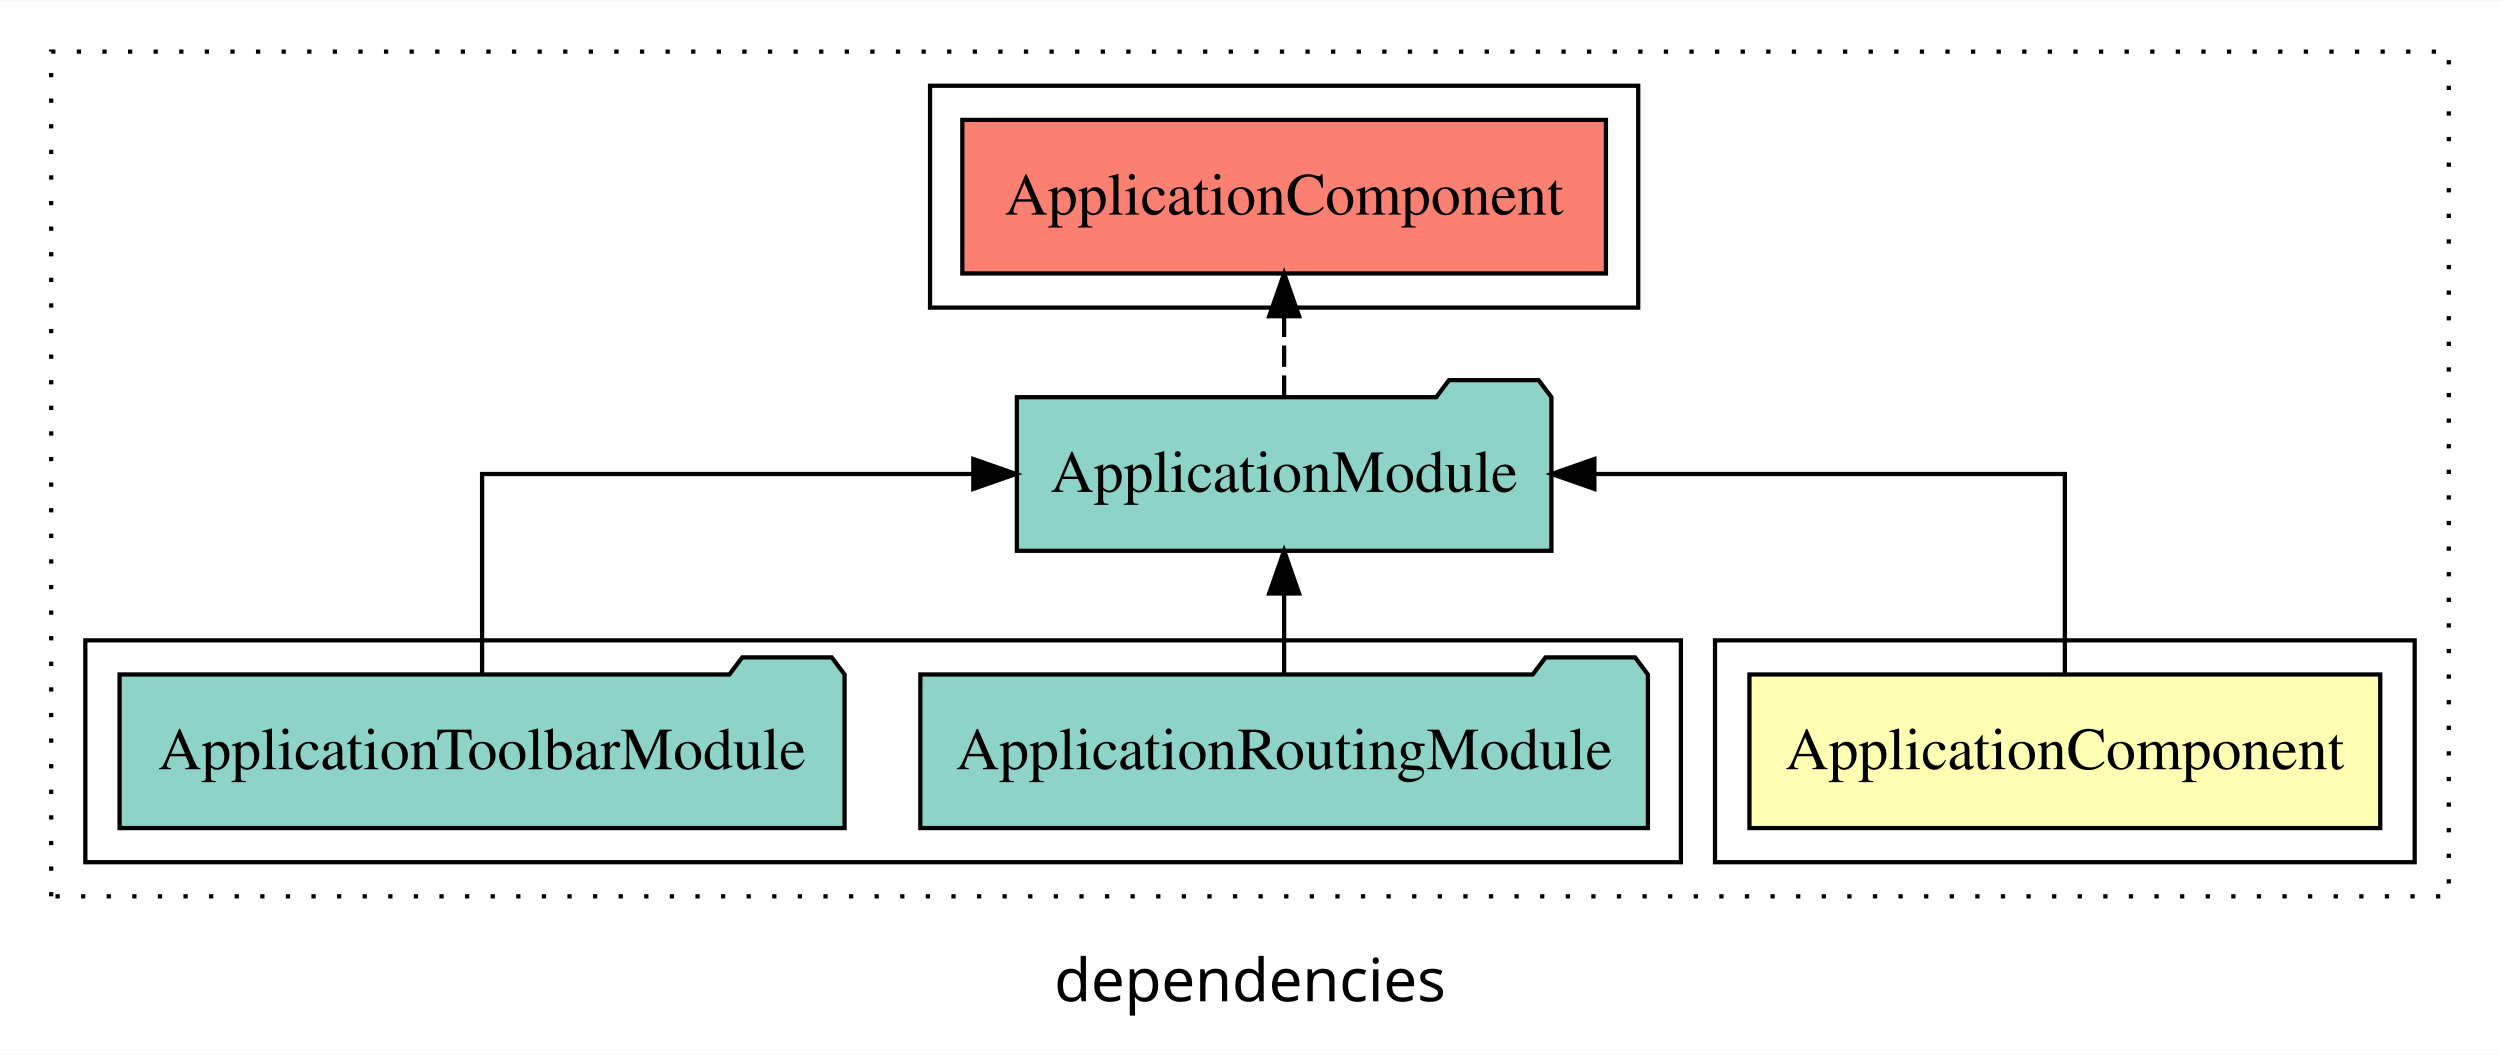
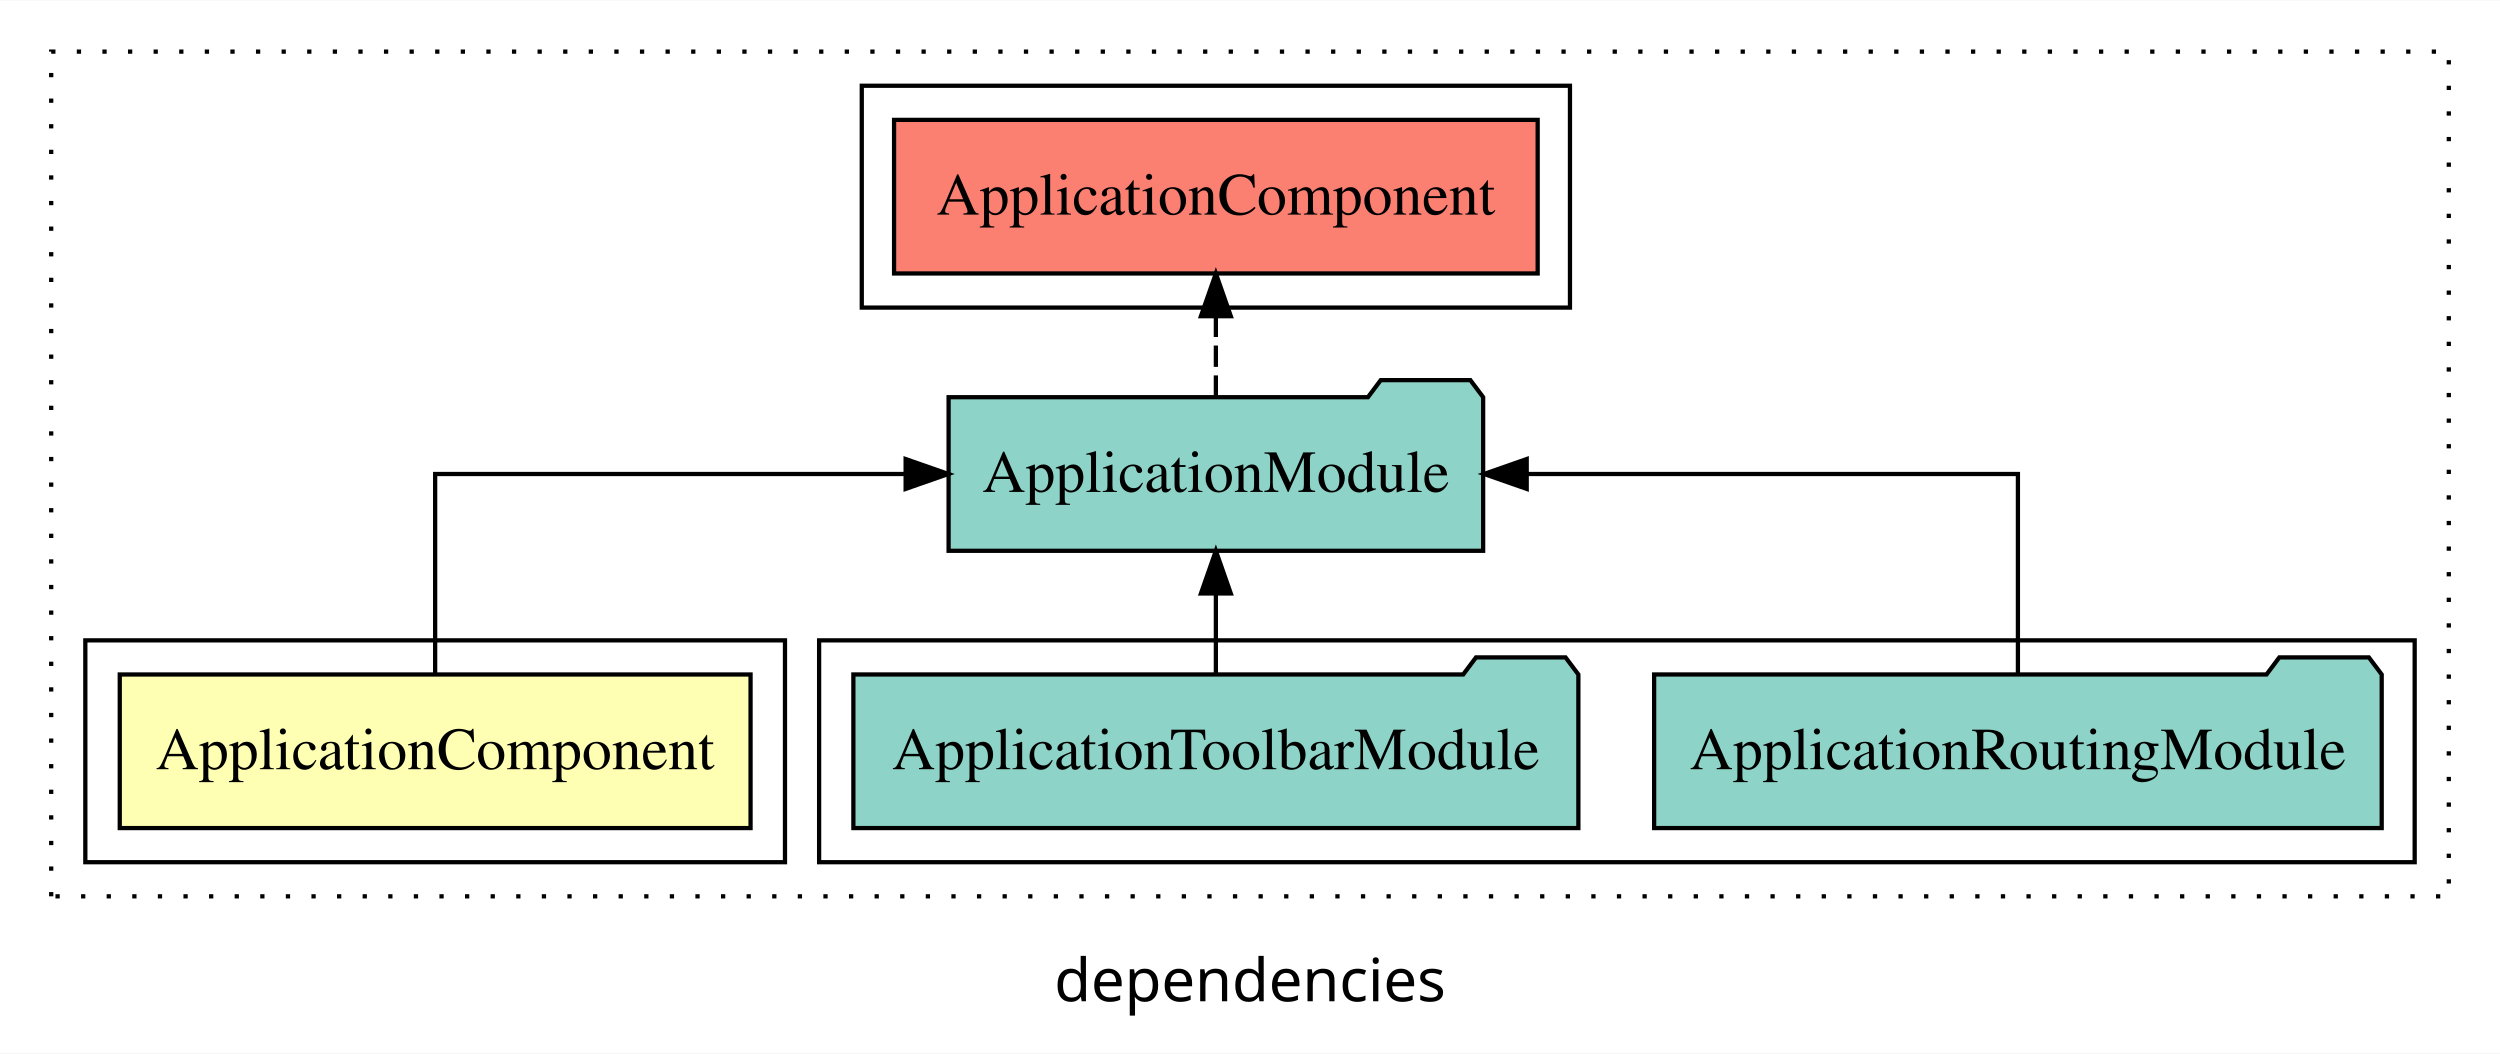
<svg xmlns="http://www.w3.org/2000/svg" width="586pt" height="247pt" viewBox="0.00 0.00 586.00 246.80">
  <g id="graph0" class="graph" transform="scale(1 1) rotate(0) translate(4 242.8)">
    <polygon fill="white" stroke="transparent" points="-4,4 -4,-242.8 582,-242.8 582,4 -4,4" />
    <text text-anchor="middle" x="289" y="-8.2" font-family="sans-serif" font-size="14.00">dependencies</text>
    <g id="clust1" class="cluster">
      <polygon fill="none" stroke="black" stroke-dasharray="1,5" points="8,-32.8 8,-230.8 570,-230.8 570,-32.8 8,-32.8" />
    </g>
-     <g id="clust2" class="cluster">
-       <polygon fill="none" stroke="black" points="398,-40.8 398,-92.8 562,-92.8 562,-40.8 398,-40.8" />
-     </g>
    <g id="clust4" class="cluster">
-       <polygon fill="none" stroke="black" points="16,-40.8 16,-92.8 390,-92.8 390,-40.8 16,-40.8" />
+       <polygon fill="none" stroke="black" points="188,-40.8 188,-92.8 562,-92.8 562,-40.8 188,-40.8" />
    </g>
    <g id="clust5" class="cluster">
-       <polygon fill="none" stroke="black" points="214,-170.8 214,-222.8 380,-222.8 380,-170.8 214,-170.8" />
+       <polygon fill="none" stroke="black" points="198,-170.8 198,-222.8 364,-222.8 364,-170.8 198,-170.8" />
+     </g>
+     <g id="clust2" class="cluster">
+       <polygon fill="none" stroke="black" points="16,-40.8 16,-92.8 180,-92.8 180,-40.8 16,-40.8" />
    </g>
    <g id="node1" class="node">
-       <polygon fill="#ffffb3" stroke="black" points="553.93,-84.8 406.07,-84.8 406.07,-48.8 553.93,-48.8 553.93,-84.8" />
-       <text text-anchor="middle" x="480" y="-62.6" font-family="Times,serif" font-size="14.00">ApplicationComponent</text>
+       <polygon fill="#ffffb3" stroke="black" points="171.93,-84.8 24.07,-84.8 24.07,-48.8 171.93,-48.8 171.93,-84.8" />
+       <text text-anchor="middle" x="98" y="-62.6" font-family="Times,serif" font-size="14.00">ApplicationComponent</text>
    </g>
    <g id="node2" class="node">
-       <polygon fill="#8dd3c7" stroke="black" points="359.65,-149.8 356.65,-153.8 335.65,-153.8 332.65,-149.8 234.35,-149.8 234.35,-113.8 359.65,-113.8 359.65,-149.8" />
-       <text text-anchor="middle" x="297" y="-127.6" font-family="Times,serif" font-size="14.00">ApplicationModule</text>
+       <polygon fill="#8dd3c7" stroke="black" points="343.65,-149.8 340.65,-153.8 319.65,-153.8 316.65,-149.8 218.35,-149.8 218.35,-113.8 343.65,-113.8 343.65,-149.8" />
+       <text text-anchor="middle" x="281" y="-127.6" font-family="Times,serif" font-size="14.00">ApplicationModule</text>
    </g>
    <g id="edge1" class="edge">
-       <path fill="none" stroke="black" d="M480,-84.91C480,-104.14 480,-131.8 480,-131.8 480,-131.8 369.72,-131.8 369.72,-131.8" />
-       <polygon fill="black" stroke="black" points="369.72,-128.3 359.72,-131.8 369.72,-135.3 369.72,-128.3" />
+       <path fill="none" stroke="black" d="M98,-84.91C98,-104.14 98,-131.8 98,-131.8 98,-131.8 208.28,-131.8 208.28,-131.8" />
+       <polygon fill="black" stroke="black" points="208.28,-135.3 218.28,-131.8 208.28,-128.3 208.28,-135.3" />
    </g>
    <g id="node5" class="node">
-       <polygon fill="#fb8072" stroke="black" points="372.43,-214.8 221.57,-214.8 221.57,-178.8 372.43,-178.8 372.43,-214.8" />
-       <text text-anchor="middle" x="297" y="-192.6" font-family="Times,serif" font-size="14.00">ApplicationComponent </text>
+       <polygon fill="#fb8072" stroke="black" points="356.43,-214.8 205.57,-214.8 205.57,-178.8 356.43,-178.8 356.43,-214.8" />
+       <text text-anchor="middle" x="281" y="-192.6" font-family="Times,serif" font-size="14.00">ApplicationComponent </text>
    </g>
    <g id="edge4" class="edge">
-       <path fill="none" stroke="black" stroke-dasharray="5,2" d="M297,-149.91C297,-149.91 297,-168.79 297,-168.79" />
-       <polygon fill="black" stroke="black" points="293.5,-168.79 297,-178.79 300.5,-168.79 293.5,-168.79" />
+       <path fill="none" stroke="black" stroke-dasharray="5,2" d="M281,-149.91C281,-149.91 281,-168.79 281,-168.79" />
+       <polygon fill="black" stroke="black" points="277.5,-168.79 281,-178.79 284.5,-168.79 277.5,-168.79" />
    </g>
    <g id="node3" class="node">
-       <polygon fill="#8dd3c7" stroke="black" points="382.27,-84.8 379.27,-88.8 358.27,-88.8 355.27,-84.8 211.73,-84.8 211.73,-48.8 382.27,-48.8 382.27,-84.8" />
-       <text text-anchor="middle" x="297" y="-62.6" font-family="Times,serif" font-size="14.00">ApplicationRoutingModule</text>
+       <polygon fill="#8dd3c7" stroke="black" points="554.27,-84.8 551.27,-88.8 530.27,-88.8 527.27,-84.8 383.73,-84.8 383.73,-48.8 554.27,-48.8 554.27,-84.8" />
+       <text text-anchor="middle" x="469" y="-62.6" font-family="Times,serif" font-size="14.00">ApplicationRoutingModule</text>
    </g>
    <g id="edge2" class="edge">
-       <path fill="none" stroke="black" d="M297,-84.91C297,-84.91 297,-103.79 297,-103.79" />
-       <polygon fill="black" stroke="black" points="293.5,-103.79 297,-113.79 300.5,-103.79 293.5,-103.79" />
+       <path fill="none" stroke="black" d="M469,-84.91C469,-104.14 469,-131.8 469,-131.8 469,-131.8 353.86,-131.8 353.86,-131.8" />
+       <polygon fill="black" stroke="black" points="353.86,-128.3 343.86,-131.8 353.86,-135.3 353.86,-128.3" />
    </g>
    <g id="node4" class="node">
-       <polygon fill="#8dd3c7" stroke="black" points="193.97,-84.8 190.97,-88.8 169.97,-88.8 166.97,-84.8 24.03,-84.8 24.03,-48.8 193.97,-48.8 193.97,-84.8" />
-       <text text-anchor="middle" x="109" y="-62.6" font-family="Times,serif" font-size="14.00">ApplicationToolbarModule</text>
+       <polygon fill="#8dd3c7" stroke="black" points="365.97,-84.8 362.97,-88.8 341.97,-88.8 338.97,-84.8 196.03,-84.8 196.03,-48.8 365.97,-48.8 365.97,-84.8" />
+       <text text-anchor="middle" x="281" y="-62.6" font-family="Times,serif" font-size="14.00">ApplicationToolbarModule</text>
    </g>
    <g id="edge3" class="edge">
-       <path fill="none" stroke="black" d="M109,-84.91C109,-104.14 109,-131.8 109,-131.8 109,-131.8 224.14,-131.8 224.14,-131.8" />
-       <polygon fill="black" stroke="black" points="224.14,-135.3 234.14,-131.8 224.14,-128.3 224.14,-135.3" />
+       <path fill="none" stroke="black" d="M281,-84.91C281,-84.91 281,-103.79 281,-103.79" />
+       <polygon fill="black" stroke="black" points="277.5,-103.79 281,-113.79 284.5,-103.79 277.5,-103.79" />
    </g>
  </g>
</svg>
